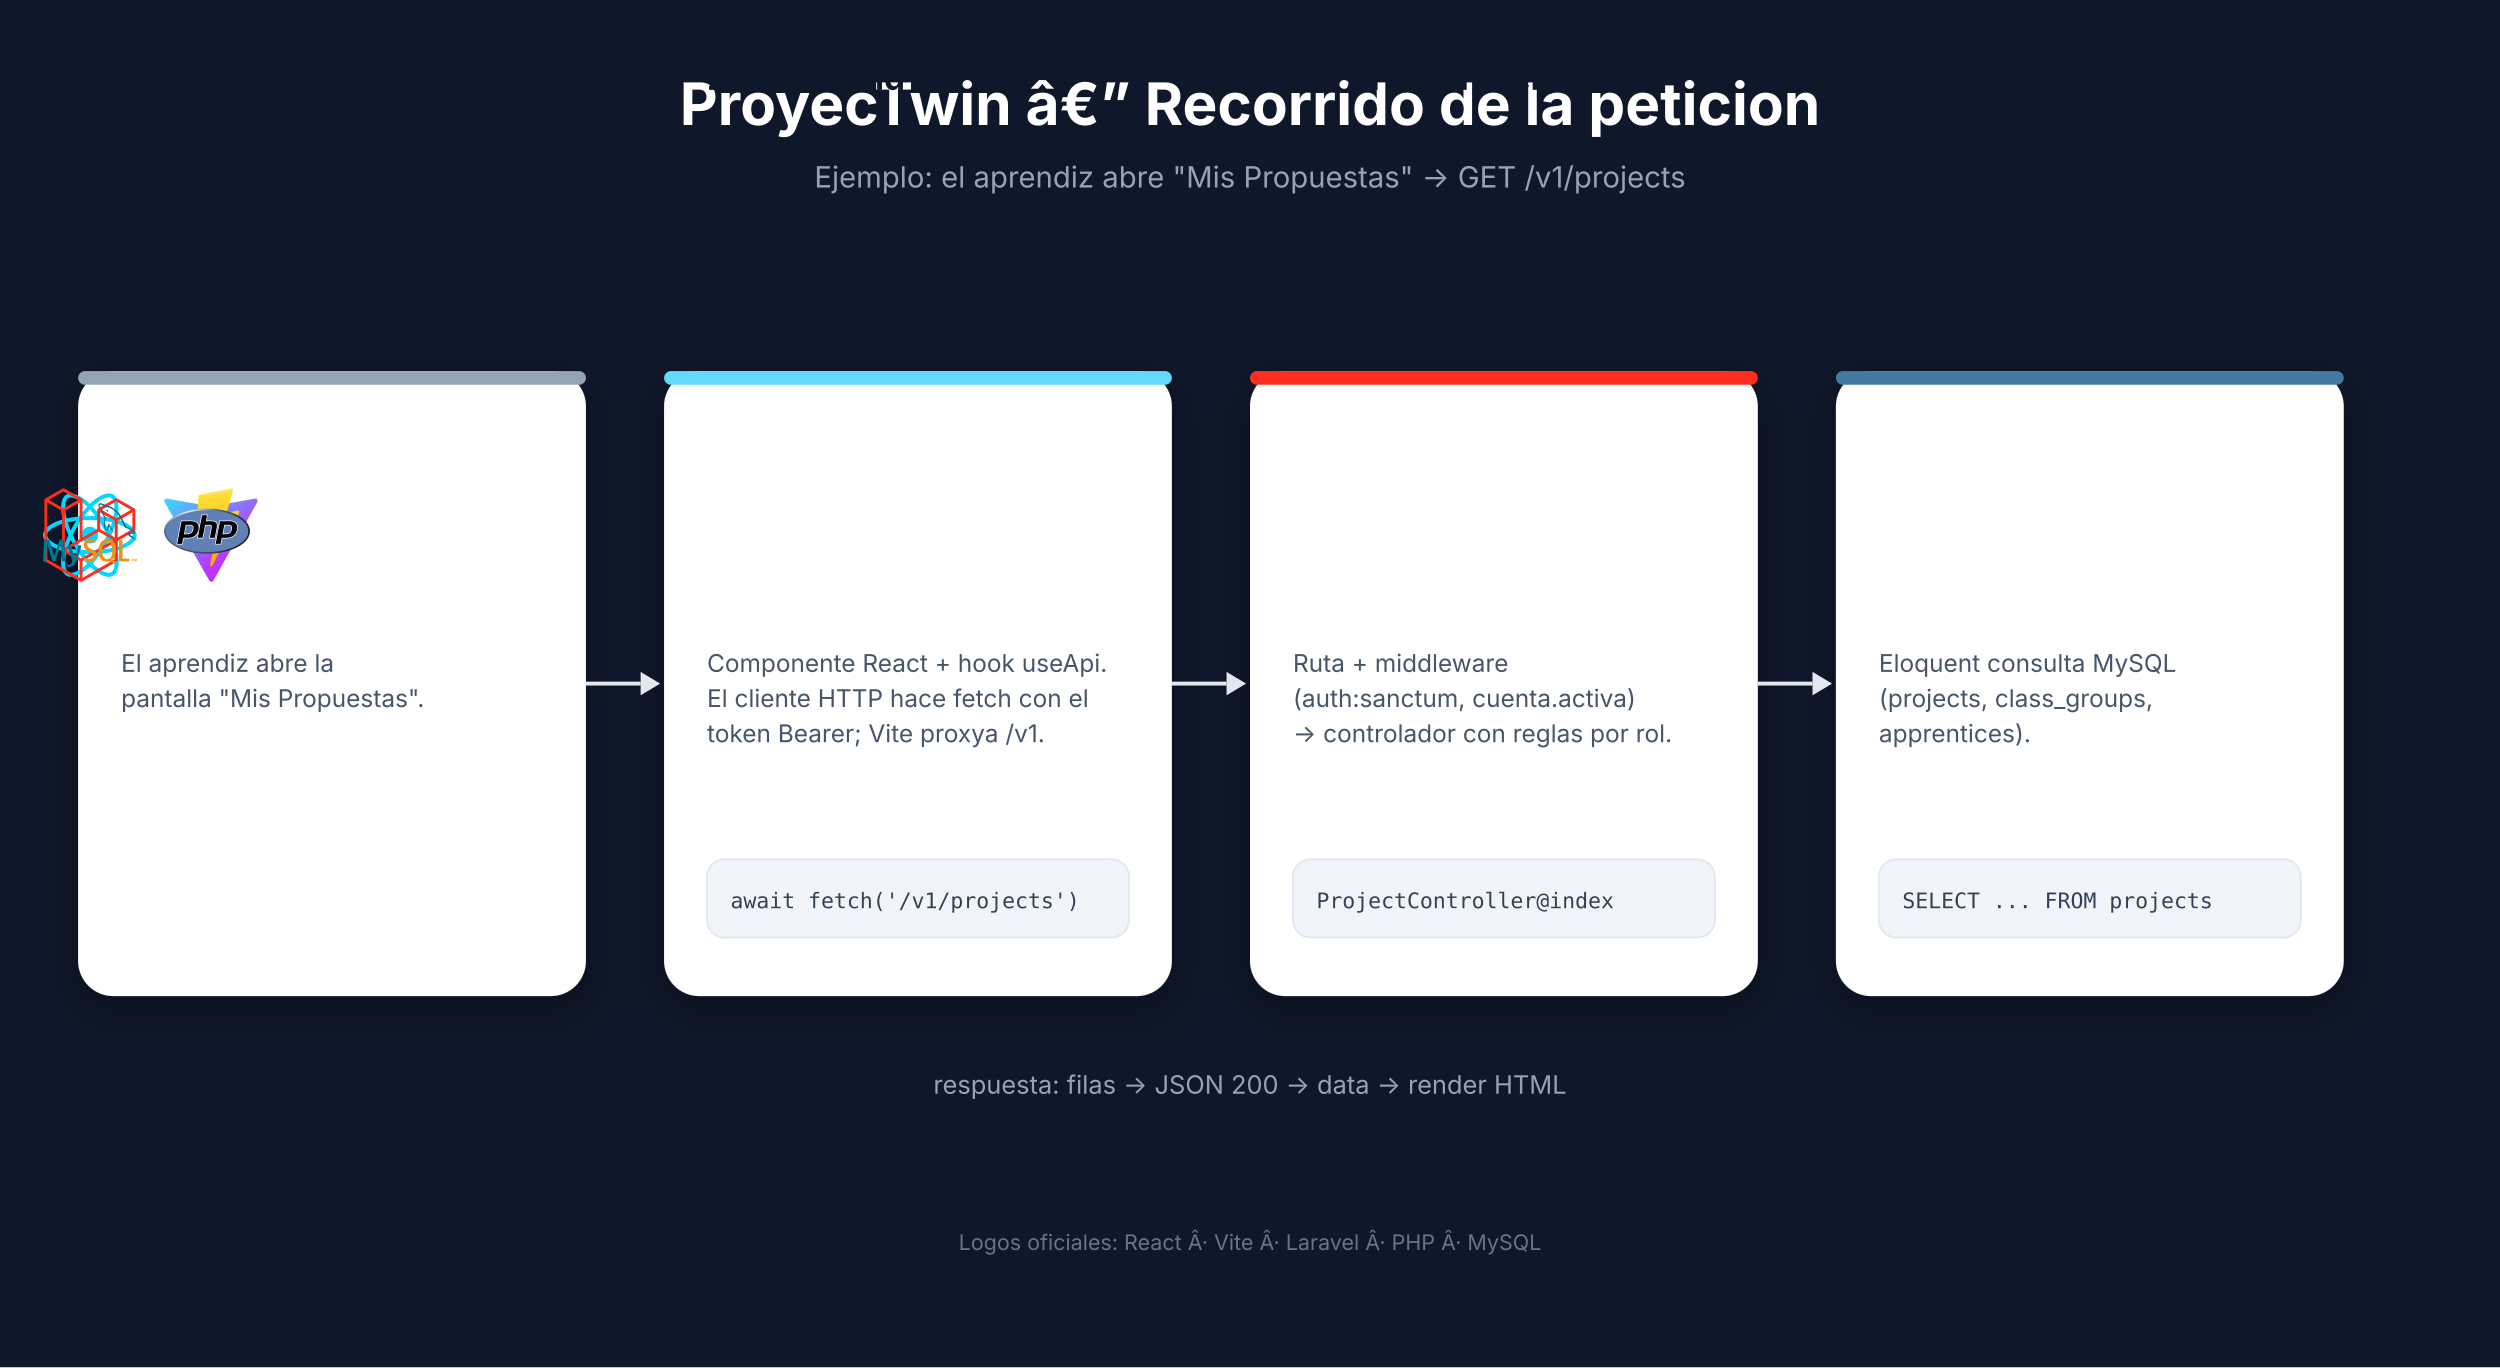
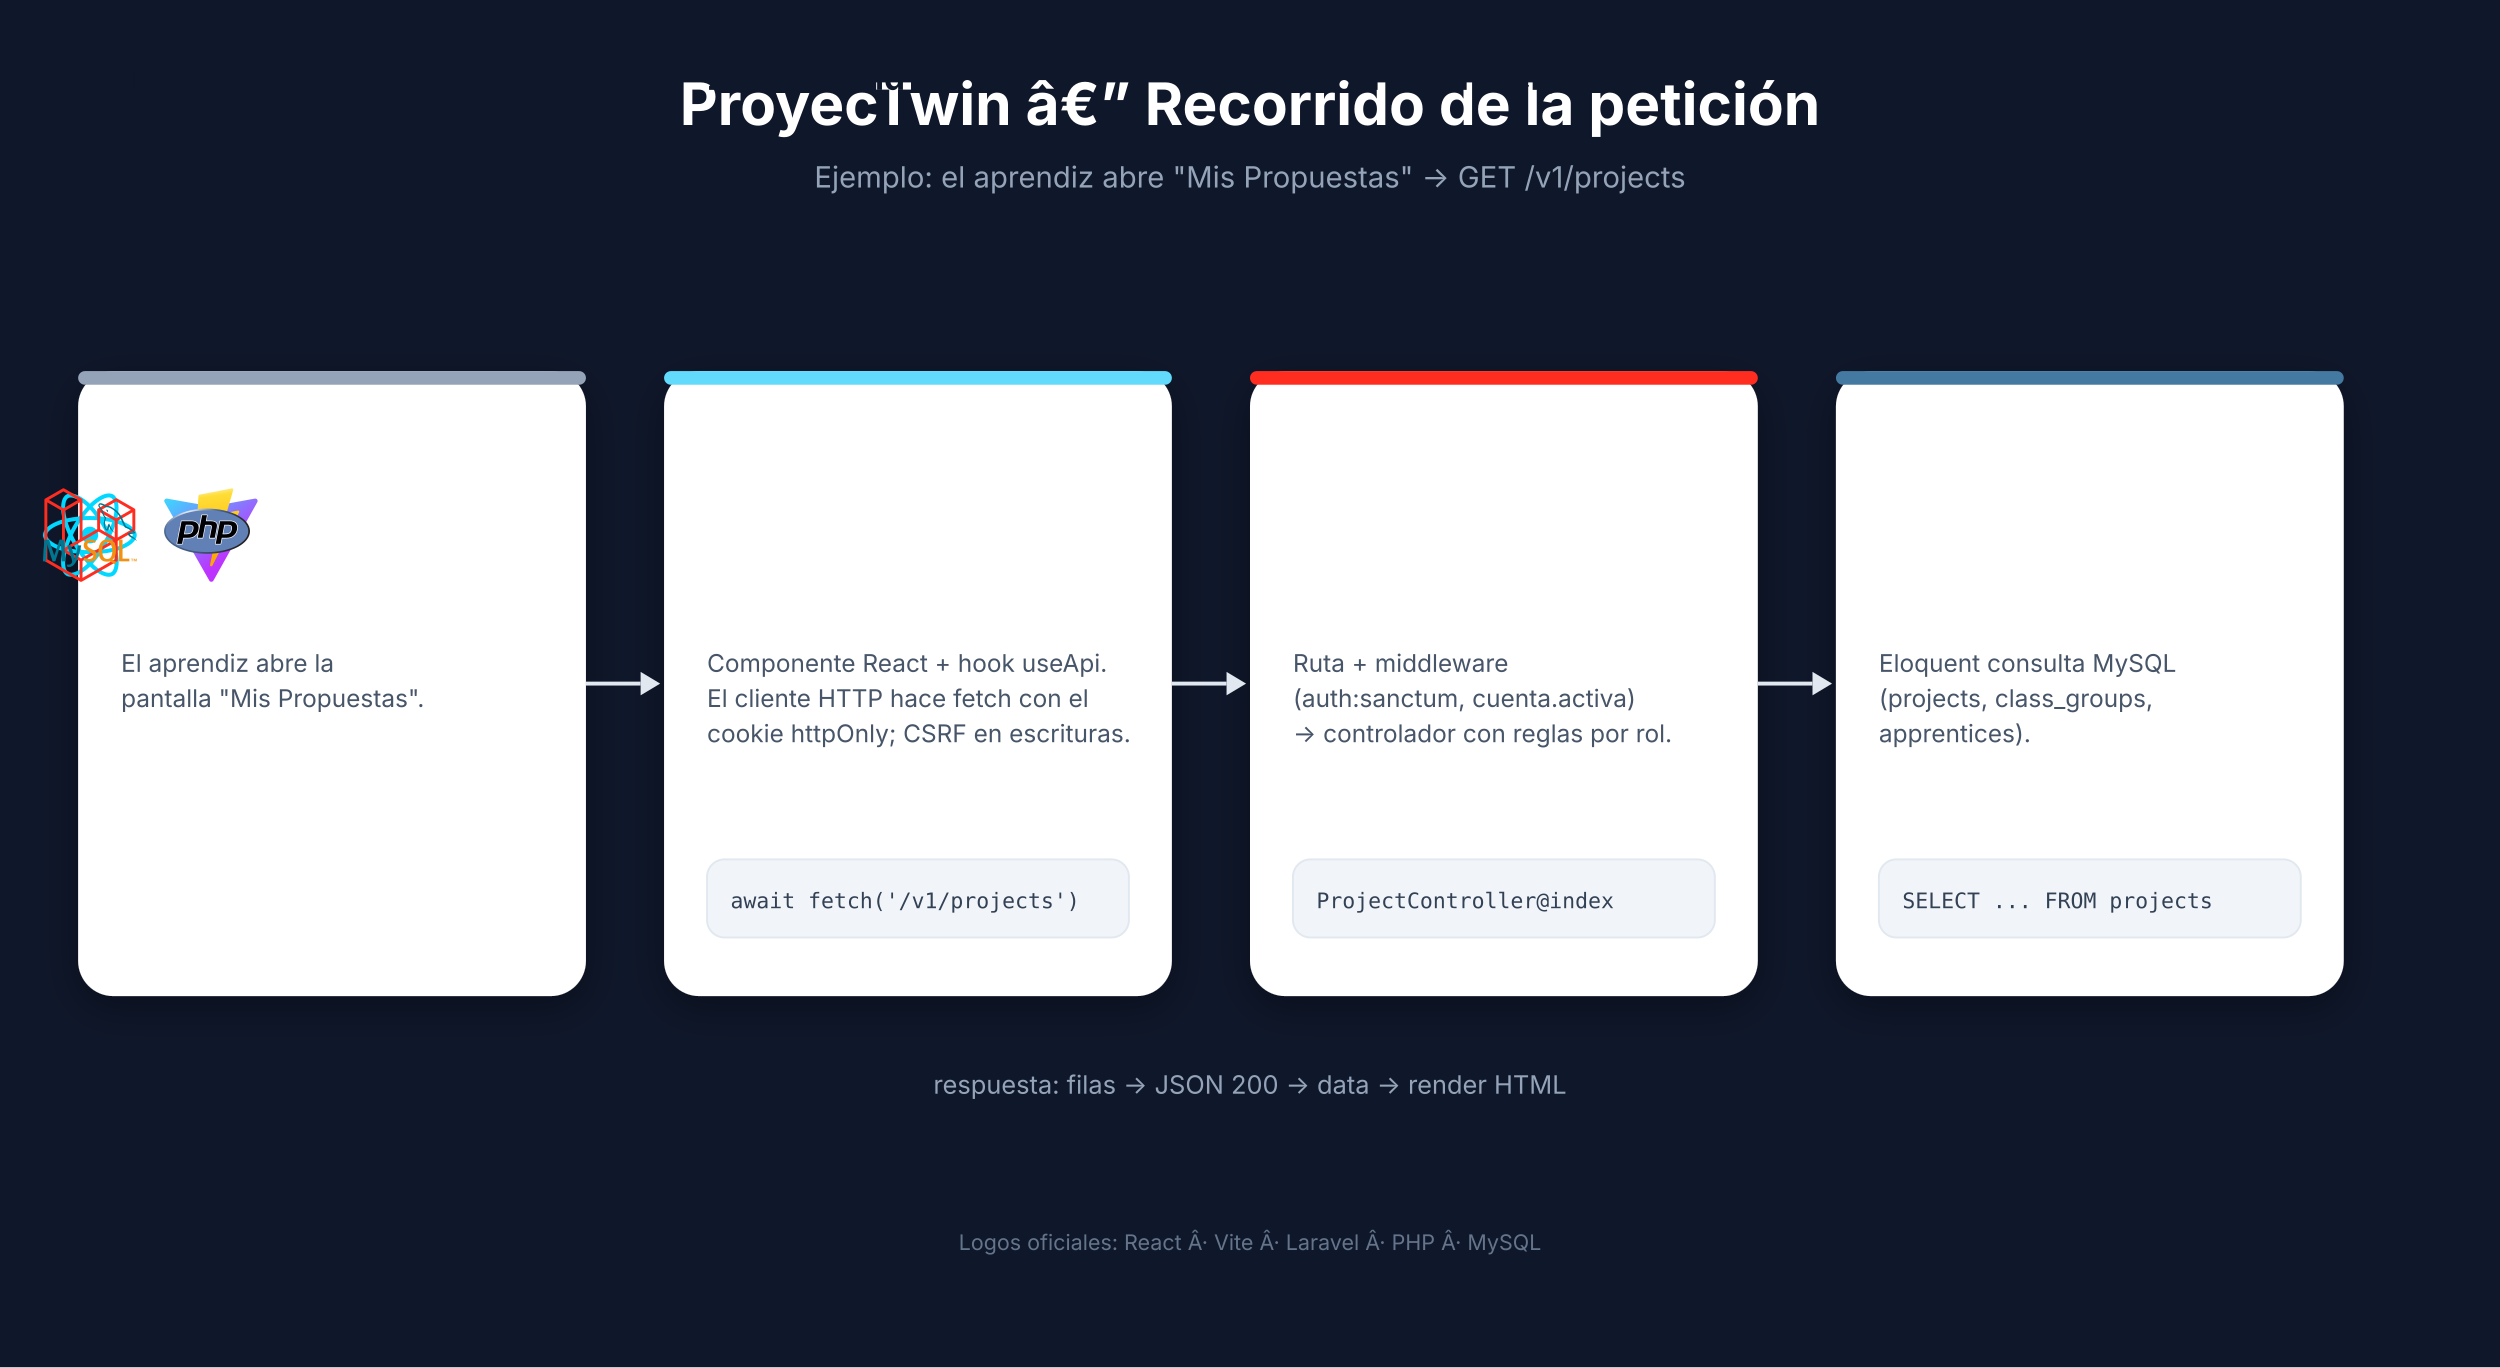
<svg xmlns="http://www.w3.org/2000/svg" width="1280" height="700" viewBox="0 0 1280 700" font-family="Segoe UI, Inter, Arial, sans-serif">
  <defs>
    <filter id="sh" x="-20%" y="-20%" width="140%" height="140%">
      <feDropShadow dx="0" dy="6" stdDeviation="10" flood-color="#000" flood-opacity="0.35" />
    </filter>
  </defs>
  <rect width="1280" height="700" fill="#0f172a" />
  <rect x="0" y="0" width="1280" height="700" fill="url(#none)" />
-   <text x="640" y="64" text-anchor="middle" fill="#ffffff" font-size="30" font-weight="700">ProyecTwin â€” Recorrido de la peticion</text>
+   <text x="640" y="64" text-anchor="middle" fill="#ffffff" font-size="30" font-weight="700">ProyecTwin â€” Recorrido de la petición</text>
  <text x="640" y="96" text-anchor="middle" fill="#94a3b8" font-size="15">Ejemplo: el aprendiz abre "Mis Propuestas"  -&gt;  GET /v1/projects</text>
  <g filter="url(#sh)">
    <rect x="40" y="190" width="260" height="320" rx="18" fill="#ffffff" />
  </g>
  <rect x="40" y="190" width="260" height="7" rx="3.5" fill="#94a3b8" />
  <text x="62" y="46" fill="#0f172a" font-size="17" font-weight="700">1 - Usuario</text>
  <g filter="url(#sh)">
    <rect x="340" y="190" width="260" height="320" rx="18" fill="#ffffff" />
  </g>
  <rect x="340" y="190" width="260" height="7" rx="3.5" fill="#61dafb" />
  <text x="362" y="46" fill="#0f172a" font-size="17" font-weight="700">2 - Frontend</text>
  <g filter="url(#sh)">
    <rect x="640" y="190" width="260" height="320" rx="18" fill="#ffffff" />
  </g>
  <rect x="640" y="190" width="260" height="7" rx="3.5" fill="#ff2d20" />
  <text x="662" y="46" fill="#0f172a" font-size="17" font-weight="700">3 - API (Laravel /v1)</text>
  <g filter="url(#sh)">
    <rect x="940" y="190" width="260" height="320" rx="18" fill="#ffffff" />
  </g>
  <rect x="940" y="190" width="260" height="7" rx="3.5" fill="#4479a1" />
  <text x="962" y="46" fill="#0f172a" font-size="17" font-weight="700">4 - Base de datos</text>
  <svg x="22" y="250" width="48" height="48" viewBox="0 0 256 228" preserveAspectRatio="xMidYMid meet">
    <path fill="#00d8ff" d="M210.483 73.824a172 172 0 0 0-8.24-2.597c.465-1.9.893-3.777 1.273-5.621c6.238-30.281 2.16-54.676-11.769-62.708c-13.355-7.7-35.196.329-57.254 19.526a171 171 0 0 0-6.375 5.848a156 156 0 0 0-4.241-3.917C100.759 3.829 77.587-4.822 63.673 3.233C50.33 10.957 46.379 33.89 51.995 62.588a171 171 0 0 0 1.892 8.48c-3.28.932-6.445 1.924-9.474 2.98C17.309 83.498 0 98.307 0 113.668c0 15.865 18.582 31.778 46.812 41.427a146 146 0 0 0 6.921 2.165a168 168 0 0 0-2.01 9.138c-5.354 28.2-1.173 50.591 12.134 58.266c13.744 7.926 36.812-.22 59.273-19.855a146 146 0 0 0 5.342-4.923a168 168 0 0 0 6.92 6.314c21.758 18.722 43.246 26.282 56.54 18.586c13.731-7.949 18.194-32.003 12.4-61.268a145 145 0 0 0-1.535-6.842c1.62-.48 3.21-.974 4.76-1.488c29.348-9.723 48.443-25.443 48.443-41.52c0-15.417-17.868-30.326-45.517-39.844m-6.365 70.984q-2.102.694-4.3 1.345c-3.24-10.257-7.612-21.163-12.963-32.432c5.106-11 9.31-21.767 12.459-31.957c2.619.758 5.16 1.557 7.61 2.4c23.69 8.156 38.14 20.213 38.14 29.504c0 9.896-15.606 22.743-40.946 31.14m-10.514 20.834c2.562 12.94 2.927 24.64 1.23 33.787c-1.524 8.219-4.59 13.698-8.382 15.893c-8.067 4.67-25.32-1.4-43.927-17.412a157 157 0 0 1-6.437-5.87c7.214-7.889 14.423-17.06 21.459-27.246c12.376-1.098 24.068-2.894 34.671-5.345q.785 3.162 1.386 6.193M87.276 214.515c-7.882 2.783-14.16 2.863-17.955.675c-8.075-4.657-11.432-22.636-6.853-46.752a157 157 0 0 1 1.869-8.499c10.486 2.32 22.093 3.988 34.498 4.994c7.084 9.967 14.501 19.128 21.976 27.15a135 135 0 0 1-4.877 4.492c-9.933 8.682-19.886 14.842-28.658 17.94M50.35 144.747c-12.483-4.267-22.792-9.812-29.858-15.863c-6.35-5.437-9.555-10.836-9.555-15.216c0-9.322 13.897-21.212 37.076-29.293c2.813-.98 5.757-1.905 8.812-2.773c3.204 10.42 7.406 21.315 12.477 32.332c-5.137 11.18-9.399 22.249-12.634 32.792a135 135 0 0 1-6.318-1.979m12.378-84.26c-4.811-24.587-1.616-43.134 6.425-47.789c8.564-4.958 27.502 2.111 47.463 19.835a144 144 0 0 1 3.841 3.545c-7.438 7.987-14.787 17.08-21.808 26.988c-12.04 1.116-23.565 2.908-34.161 5.309a160 160 0 0 1-1.76-7.887m110.427 27.268a348 348 0 0 0-7.785-12.803c8.168 1.033 15.994 2.404 23.343 4.08c-2.206 7.072-4.956 14.465-8.193 22.045a381 381 0 0 0-7.365-13.322m-45.032-43.861c5.044 5.465 10.096 11.566 15.065 18.186a322 322 0 0 0-30.257-.006c4.974-6.559 10.069-12.652 15.192-18.18M82.802 87.83a323 323 0 0 0-7.227 13.238c-3.184-7.553-5.909-14.98-8.134-22.152c7.304-1.634 15.093-2.97 23.209-3.984a322 322 0 0 0-7.848 12.897m8.081 65.352c-8.385-.936-16.291-2.203-23.593-3.793c2.26-7.3 5.045-14.885 8.298-22.6a321 321 0 0 0 7.257 13.246c2.594 4.48 5.28 8.868 8.038 13.147m37.542 31.03c-5.184-5.592-10.354-11.779-15.403-18.433c4.902.192 9.899.29 14.978.29c5.218 0 10.376-.117 15.453-.343c-4.985 6.774-10.018 12.97-15.028 18.486m52.198-57.817c3.422 7.8 6.306 15.345 8.596 22.52c-7.422 1.694-15.436 3.058-23.88 4.071a382 382 0 0 0 7.859-13.026a347 347 0 0 0 7.425-13.565m-16.898 8.101a359 359 0 0 1-12.281 19.815a329 329 0 0 1-23.444.823c-7.967 0-15.716-.248-23.178-.732a310 310 0 0 1-12.513-19.846h.001a307 307 0 0 1-10.923-20.627a310 310 0 0 1 10.89-20.637l-.001.001a307 307 0 0 1 12.413-19.761c7.613-.576 15.42-.876 23.31-.876H128c7.926 0 15.743.303 23.354.883a329 329 0 0 1 12.335 19.695a359 359 0 0 1 11.036 20.54a330 330 0 0 1-11 20.722m22.56-122.124c8.572 4.944 11.906 24.881 6.52 51.026q-.518 2.504-1.15 5.09c-10.622-2.452-22.155-4.275-34.23-5.408c-7.034-10.017-14.323-19.124-21.64-27.008a161 161 0 0 1 5.888-5.4c18.9-16.447 36.564-22.941 44.612-18.3M128 90.808c12.625 0 22.86 10.235 22.86 22.86s-10.235 22.86-22.86 22.86s-22.86-10.235-22.86-22.86s10.235-22.86 22.86-22.86" />
  </svg>
  <svg x="84" y="250" width="48" height="48" viewBox="0 0 256 257" preserveAspectRatio="xMidYMid meet">
    <defs>
      <linearGradient id="SVGmrugVdcL" x1="-.828%" x2="57.636%" y1="7.652%" y2="78.411%">
        <stop offset="0%" stop-color="#41D1FF" />
        <stop offset="100%" stop-color="#BD34FE" />
      </linearGradient>
      <linearGradient id="SVGqn4NsbfA" x1="43.376%" x2="50.316%" y1="2.242%" y2="89.03%">
        <stop offset="0%" stop-color="#FFEA83" />
        <stop offset="8.333%" stop-color="#FFDD35" />
        <stop offset="100%" stop-color="#FFA800" />
      </linearGradient>
    </defs>
    <path fill="url(#SVGmrugVdcL)" d="M255.153 37.938L134.897 252.976c-2.483 4.44-8.862 4.466-11.382.048L.875 37.958c-2.746-4.814 1.371-10.646 6.827-9.67l120.385 21.517a6.5 6.5 0 0 0 2.322-.004l117.867-21.483c5.438-.991 9.574 4.796 6.877 9.62" />
    <path fill="url(#SVGqn4NsbfA)" d="M185.432.063L96.44 17.501a3.27 3.27 0 0 0-2.634 3.014l-5.474 92.456a3.268 3.268 0 0 0 3.997 3.378l24.777-5.718c2.318-.535 4.413 1.507 3.936 3.838l-7.361 36.047c-.495 2.426 1.782 4.5 4.151 3.78l15.304-4.649c2.372-.72 4.652 1.36 4.15 3.788l-11.698 56.621c-.732 3.542 3.979 5.473 5.943 2.437l1.313-2.028l72.516-144.72c1.215-2.423-.88-5.186-3.54-4.672l-25.505 4.922c-2.396.462-4.435-1.77-3.759-4.114l16.646-57.705c.677-2.35-1.37-4.583-3.769-4.113" />
  </svg>
  <svg x="22" y="250" width="48" height="48" viewBox="0 0 256 264" preserveAspectRatio="xMidYMid meet">
    <path fill="#ff2d20" d="M255.856 59.62c.095.351.144.713.144 1.077v56.568c0 1.478-.79 2.843-2.073 3.578L206.45 148.18v54.18a4.14 4.14 0 0 1-2.062 3.579l-99.108 57.053c-.227.128-.474.21-.722.299c-.093.03-.18.087-.278.113a4.15 4.15 0 0 1-2.114 0c-.114-.03-.217-.093-.325-.134c-.227-.083-.464-.155-.68-.278L2.073 205.938A4.13 4.13 0 0 1 0 202.36V32.656c0-.372.052-.733.144-1.083c.031-.119.103-.227.145-.346c.077-.216.15-.438.263-.639c.077-.134.19-.242.283-.366c.119-.165.227-.335.366-.48c.119-.118.274-.206.408-.309c.15-.124.283-.258.453-.356h.005L51.613.551a4.14 4.14 0 0 1 4.125 0l49.546 28.526h.01c.165.104.305.232.454.351c.134.103.284.196.402.31c.145.149.248.32.371.484c.088.124.207.232.279.366c.118.206.185.423.268.64c.041.118.113.226.144.35c.095.351.144.714.145 1.078V138.65l41.286-23.773V60.692c0-.36.052-.727.145-1.072c.036-.124.103-.232.144-.35c.083-.217.155-.44.268-.64c.077-.134.19-.242.279-.366c.123-.165.226-.335.37-.48c.12-.118.269-.206.403-.309c.155-.124.289-.258.454-.356h.005l49.551-28.526a4.13 4.13 0 0 1 4.125 0l49.546 28.526c.175.103.309.232.464.35c.128.104.278.197.397.31c.144.15.247.32.37.485c.094.124.207.232.28.366c.118.2.185.423.267.64c.047.118.114.226.145.35m-8.115 55.258v-47.04l-17.339 9.981l-23.953 13.792v47.04l41.297-23.773zm-49.546 85.095V152.9l-23.562 13.457l-67.281 38.4v47.514zM8.259 39.796v160.177l90.833 52.294v-47.505L51.64 177.906l-.015-.01l-.02-.01c-.16-.093-.295-.227-.444-.34c-.13-.104-.279-.186-.392-.3l-.01-.015c-.134-.129-.227-.289-.34-.433c-.104-.14-.227-.258-.31-.402l-.005-.016c-.093-.154-.15-.34-.217-.515c-.067-.155-.154-.3-.196-.464v-.005c-.051-.196-.061-.403-.082-.604c-.02-.154-.062-.309-.062-.464V63.57L25.598 49.772l-17.339-9.97zM53.681 8.893L12.399 32.656l41.272 23.762L94.947 32.65L53.671 8.893zm21.468 148.298l23.948-13.786V39.796L81.76 49.778L57.805 63.569v103.608zM202.324 36.935l-41.276 23.762l41.276 23.763l41.271-23.768zm-4.13 54.676l-23.953-13.792l-17.338-9.981v47.04l23.948 13.787l17.344 9.986zm-94.977 106.006l60.543-34.564l30.264-17.272l-41.246-23.747l-47.489 27.34l-43.282 24.918z" />
  </svg>
  <svg x="84" y="250" width="44" height="44" viewBox="0 0 256 135" preserveAspectRatio="xMidYMid meet">
    <defs>
      <radialGradient id="SVGCUqixdHg" cx=".837" cy="-125.811" r="363.057" gradientTransform="translate(76.464 81.918)scale(.463)" gradientUnits="userSpaceOnUse">
        <stop offset="0" stop-color="#fff" />
        <stop offset=".5" stop-color="#4c6b97" />
        <stop offset="1" stop-color="#231f20" />
      </radialGradient>
    </defs>
    <ellipse cx="128" cy="67.3" fill="url(#SVGCUqixdHg)" rx="128" ry="67.3" />
    <ellipse cx="128" cy="67.3" fill="#6181b6" rx="123" ry="62.3" />
    <path fill="#fff" d="m152.9 87.5l6.1-31.4c1.4-7.1.2-12.4-3.4-15.7c-3.5-3.2-9.5-4.8-18.3-4.8h-10.6l3-15.6c.1-.6 0-1.2-.4-1.7s-.9-.7-1.5-.7h-14.6c-1 0-1.8.7-2 1.6l-6.5 33.3c-.6-3.8-2-7-4.4-9.6c-4.3-4.9-11-7.4-20.1-7.4H52.1c-1 0-1.8.7-2 1.6L37 104.7c-.1.6 0 1.2.4 1.7s.9.7 1.5.7h14.7c1 0 1.8-.7 2-1.6l3.2-16.3h10.9c5.7 0 10.6-.6 14.3-1.8q5.85-1.95 10.5-6.3c2.5-2.3 4.6-4.9 6.2-7.7l-2.6 13.5c-.1.6 0 1.2.4 1.7s.9.7 1.5.7h14.6c1 0 1.8-.7 2-1.6l7.2-37h10c4.3 0 5.5.8 5.9 1.2c.3.3.9 1.5.2 5.2L134.1 87c-.1.6 0 1.2.4 1.7s.9.7 1.5.7h15c.9-.3 1.7-1 1.9-1.9m-67.6-26c-.9 4.7-2.6 8.1-5.1 10s-6.6 2.9-12 2.9h-6.5l4.7-24.2h8.4c6.2 0 8.7 1.3 9.7 2.4c1.3 1.6 1.6 4.7.8 8.9m130-18.6c-4.3-4.9-11-7.4-20.1-7.4h-28.3c-1 0-1.8.7-2 1.6l-13.1 67.5c-.1.6 0 1.2.4 1.7s.9.7 1.5.7h14.7c1 0 1.8-.7 2-1.6l3.2-16.3h10.9c5.7 0 10.6-.6 14.3-1.8q5.85-1.95 10.5-6.3c2.6-2.4 4.8-5.1 6.4-8s2.8-6.1 3.5-9.6c1.7-8.7.4-15.5-3.9-20.5M200 61.5c-.9 4.7-2.6 8.1-5.1 10s-6.6 2.9-12 2.9h-6.5l4.7-24.2h8.4c6.2 0 8.7 1.3 9.7 2.4c1.4 1.6 1.7 4.7.8 8.9" />
    <path fill="#000004" d="M74.8 48.2c5.6 0 9.3 1 11.2 3.1s2.3 5.6 1.3 10.6c-1 5.2-3 9-5.9 11.2q-4.35 3.3-13.2 3.3h-8.9l5.5-28.2zM39 105h14.7l3.5-17.9h12.6c5.6 0 10.1-.6 13.7-1.8s6.8-3.1 9.8-5.9q3.75-3.45 6-7.5c1.5-2.7 2.6-5.7 3.2-9c1.6-8 .4-14.2-3.5-18.7s-10.1-6.7-18.6-6.7H52.1zm74.3-85.4h14.6l-3.5 17.9h13c8.2 0 13.8 1.4 16.9 4.3s4 7.5 2.8 13.9L151 87.1h-14.8l5.8-29.9c.7-3.4.4-5.7-.7-6.9s-3.6-1.9-7.3-1.9h-11.7l-7.5 38.7h-14.6zm76.2 28.6c5.6 0 9.3 1 11.2 3.1s2.3 5.6 1.3 10.6c-1 5.2-3 9-5.9 11.2q-4.35 3.3-13.2 3.3H174l5.5-28.2zM153.7 105h14.7l3.5-17.9h12.6c5.6 0 10.1-.6 13.7-1.8s6.8-3.1 9.8-5.9q3.75-3.45 6-7.5c1.5-2.7 2.6-5.7 3.2-9c1.6-8 .4-14.2-3.5-18.7s-10.1-6.7-18.6-6.7h-28.3z" />
  </svg>
  <svg x="22" y="250" width="48" height="48" viewBox="0 0 512 349" preserveAspectRatio="xMidYMid meet">
    <path fill="#00758f" d="m152.31 230.297l15.56 50.487c3.496 11.463 4.954 19.465 4.37 24.026q12.765-34.188 17.839-74.513h18.71q-12.069 65.65-31.827 95.41c-10.262 15.289-21.504 22.933-33.746 22.933c-3.264 0-7.288-.986-12.063-2.944v-10.55c2.333.342 5.07.525 8.218.525q8.565-.002 13.816-4.742c4.193-3.849 6.292-8.175 6.292-12.97c0-3.274-1.637-9.993-4.896-20.157l-21.68-67.505zM33.223 199.266l28.5 86.956h.176l28.675-86.956h23.428c5.13 43.124 8.16 82.581 9.09 118.346H103.34q-1.044-50.148-5.768-94.32H97.4l-30.078 94.32H52.28l-29.896-94.32h-.176q-3.325 42.422-4.196 94.32H0c1.164-42.08 4.077-81.525 8.739-118.346z" />
    <path fill="#f29111" d="M352.498 197.51c30.657 0 45.986 19.586 45.986 58.739c0 21.276-4.61 37.347-13.821 48.204c-1.66 1.984-3.495 3.698-5.427 5.286l21.695 10.727l-.021-.001l-7.703 13.302l-28.253-16.485q-7.026 2.08-15.451 2.08c-15.053 0-26.297-4.387-33.731-13.15c-8.16-9.694-12.238-24.955-12.238-45.757c0-21.156 4.602-37.166 13.816-48.037c8.392-9.944 20.11-14.909 35.148-14.909m-93.88.172c10.957 0 20.92 2.932 29.894 8.775l-4.558 10.157c-7.679-3.264-15.25-4.903-22.716-4.903c-6.058 0-10.726 1.458-13.98 4.392c-3.272 2.908-5.296 6.65-5.296 11.212c0 7.01 4.994 13.089 14.215 18.225a816 816 0 0 1 9.031 5.011l.688.387l.345.194l.689.387l.344.194l.688.388c6.98 3.935 13.548 7.691 13.548 7.691c9.22 6.545 13.816 13.523 13.816 25.016c0 10.037-3.678 18.276-11.01 24.723c-7.337 6.418-17.194 9.636-29.538 9.636c-11.545 0-22.734-3.704-33.572-11.05l5.07-10.166c9.327 4.675 17.767 7.01 25.346 7.01c7.108 0 12.672-1.587 16.697-4.721c4.017-3.157 6.424-7.56 6.424-13.143c0-7.027-4.888-13.034-13.855-18.073a898 898 0 0 1-8.395-4.697l-.687-.389c-1.262-.713-2.533-1.435-3.778-2.142l-.675-.384c-6.055-3.444-11.29-6.453-11.29-6.453c-8.964-6.557-13.459-13.592-13.459-25.184c0-9.587 3.352-17.336 10.046-23.231q10.066-8.862 25.968-8.862m175.895 1.584v103.788h37.238v14.558h-56.124V199.266zm57.93 103.833v2.46h-4.094v12.04h-3.13v-12.04h-4.253v-2.46zm7.56 0l3.931 9.884l3.611-9.884h4.437v14.5h-2.95v-11.035l-4.11 11.035h-2.127l-4.117-11.035h-.158v11.035h-2.791v-14.5zM350.57 212.064c-18.066 0-27.104 14.91-27.104 44.71c0 17.07 2.395 29.448 7.176 37.163c4.428 7.14 11.363 10.703 20.806 10.703c18.066 0 27.103-15.026 27.103-45.064c0-16.831-2.395-29.103-7.17-36.822c-4.433-7.124-11.365-10.69-20.81-10.69" />
    <path fill="#00758f" d="M303.218 7.333c5.993-14.726 26.948-3.574 35.08 1.57c1.993 1.287 4.279 4.006 6.564 5.011c3.565.14 7.127.419 10.698.568c6.698 1.574 12.972 2.86 18.25 5.866c24.528 14.445 40.495 29.165 55.19 53.479c3.14 5.15 4.709 10.723 7.274 16.296c3.56 8.307 7.56 17.027 11.692 24.882c1.85 3.724 3.281 7.865 5.85 11.01c1.003 1.438 3.852 1.862 5.555 2.721c4.708 2.437 10.412 4.287 14.84 7.147c8.269 5.156 16.264 11.3 23.532 17.59c2.709 2.428 4.555 5.865 7.136 8.433v1.296c-2.291.703-4.574 1.423-6.859 2c-4.991 1.282-9.412.992-14.254 2.275c-2.992.868-6.707 2.013-9.845 2.304l.29.292c1.846 5.275 11.834 9.565 16.402 12.72c5.548 4.004 10.689 8.86 14.827 14.437c1.429 1.423 2.858 2.718 4.28 4.137c.994 1.438 1.274 3.298 2.28 4.58v.434c-1.114-.393-1.915-1.143-2.674-1.927l-.453-.473c-.453-.47-.91-.932-1.431-1.313c-3.148-2.15-6.274-4.722-9.422-6.721c-5.412-3.434-11.689-5.427-17.246-8.874c-3.142-2.001-6.137-4.28-9.132-6.57c-2.715-2.007-5.705-5.861-7.411-8.721c-1.005-1.58-1.143-3.437-2.291-4.58c.205-1.909 1.954-2.476 3.719-2.942l.406-.107c.609-.158 1.205-.316 1.725-.525c7.414-3.148 16.253-4.29 27.667-4.004c-.43-2.866-7.562-6.437-9.839-8.153c-4.57-3.294-9.409-6.731-14.257-9.729c-2.569-1.57-6.996-2.716-9.842-3.999c-3.851-1.574-12.41-3.147-14.544-6.145c-3.625-4.726-6.229-10.363-8.757-16.057l-.688-1.554l-.69-1.553c-2.988-6.857-6.7-14.006-9.695-21.027c-1.566-3.425-2.285-6.431-4-9.716c-10.407-20.158-25.81-37.035-44.485-48.904c-6.137-3.862-12.98-7.436-20.534-9.865c-4.281-1.293-9.419-.578-13.98-1.57h-3.002c-2.562-.722-4.701-3.438-6.7-4.87c-4.415-2.998-8.837-5.011-14.117-7.15c-1.85-.858-7.133-2.856-8.977-1.283c-1.142.287-1.721.718-2.002 1.864c-1.136 1.71-.137 4.286.57 5.863c2.142 4.57 5.134 7.286 7.85 11.148c2.416 3.425 5.417 7.287 7.13 11.011c3.696 8.005 5.417 16.874 8.842 24.878c1.27 3.01 3.279 6.435 5.128 9.15c1.567 2.155 4.416 3.713 5.278 6.441c1.718 2.86-2.572 12.297-3.565 15.294c-3.715 11.727-2.995 28.028 1.283 38.193l.228.536l.228.543c1.562 3.723 3.234 7.732 7.387 8.773c.286-.284 0-.135.567-.284c1.005-7.868 1.288-15.445 4-21.601c1.567-3.849 4.696-6.57 6.841-9.712c1.43.856 1.43 3.437 2.282 5.145c1.856 4.43 3.849 9.287 6.137 13.73c4.696 9.15 9.98 18.021 15.967 26.025c2.005 2.859 4.85 6.006 7.416 8.581c1.143.997 2.423 1.573 3.282 2.856h.28v.432c-4.278-1.577-6.99-6.003-10.402-8.587c-6.424-4.857-14.117-12.151-18.545-19.15c-1.852-4.018-3.854-7.869-5.85-11.867v-.289c-.853 1.142-.567 2.276-.994 4.004c-1.852 7.145-.426 15.296-6.843 17.866c-7.274 3.01-12.7-4.857-14.977-8.432c-7.276-11.866-9.269-31.884-4.138-48.043c1.14-3.577 1.295-7.867 3.285-10.723c-.43-2.582-2.42-3.288-3.571-4.87c-1.996-2.704-3.705-5.854-5.268-8.857c-3.002-5.866-5.138-12.875-7.417-19.166c-1.002-2.569-1.289-5.148-2.288-7.58c-1.704-3.712-4.845-7.436-7.268-10.72c-3.281-4.72-12.837-13.868-8.985-23.168m46.772 28.015c.381.382.841.716 1.317 1.045l.574.394c.765.53 1.506 1.088 1.96 1.848c.72 1.006.854 1.999 1.716 3.007c0 3.437-.996 5.722-3.007 7.146c0 0-.137.15-.278.29c-1.14-2.291-2.139-4.57-3.287-6.859c-1.414-1.998-3.413-3.583-4.565-5.866h-.277v-.287c1.721-.425 3.428-.718 5.847-.718" />
  </svg>
  <text x="62" y="344" fill="#475569" font-size="12.5">El aprendiz abre la</text>
  <text x="62" y="362" fill="#475569" font-size="12.5">pantalla "Mis Propuestas".</text>
  <text x="362" y="344" fill="#475569" font-size="12.5">Componente React + hook useApi.</text>
  <text x="362" y="362" fill="#475569" font-size="12.5">El cliente HTTP hace fetch con el</text>
-   <text x="362" y="380" fill="#475569" font-size="12.5">token Bearer; Vite proxya /v1.</text>
+   <text x="362" y="380" fill="#475569" font-size="12.5">cookie httpOnly; CSRF en escrituras.</text>
  <rect x="362" y="440" width="216" height="40" rx="9" fill="#f1f5f9" stroke="#e2e8f0" />
  <text x="374" y="465" fill="#334155" font-size="11" font-family="Consolas, monospace">await fetch('/v1/projects')</text>
  <text x="662" y="344" fill="#475569" font-size="12.5">Ruta + middleware</text>
  <text x="662" y="362" fill="#475569" font-size="12.5">(auth:sanctum, cuenta.activa)</text>
  <text x="662" y="380" fill="#475569" font-size="12.5">-&gt; controlador con reglas por rol.</text>
  <rect x="662" y="440" width="216" height="40" rx="9" fill="#f1f5f9" stroke="#e2e8f0" />
  <text x="674" y="465" fill="#334155" font-size="11" font-family="Consolas, monospace">ProjectController@index</text>
  <text x="962" y="344" fill="#475569" font-size="12.5">Eloquent consulta MySQL</text>
  <text x="962" y="362" fill="#475569" font-size="12.5">(projects, class_groups,</text>
  <text x="962" y="380" fill="#475569" font-size="12.5">apprentices).</text>
  <rect x="962" y="440" width="216" height="40" rx="9" fill="#f1f5f9" stroke="#e2e8f0" />
  <text x="974" y="465" fill="#334155" font-size="11" font-family="Consolas, monospace">SELECT ... FROM projects</text>
  <line x1="300" y1="350" x2="328" y2="350" stroke="#e2e8f0" stroke-width="2" />
  <polygon points="328,344 338,350 328,356" fill="#e2e8f0" />
  <line x1="600" y1="350" x2="628" y2="350" stroke="#e2e8f0" stroke-width="2" />
  <polygon points="628,344 638,350 628,356" fill="#e2e8f0" />
  <line x1="900" y1="350" x2="928" y2="350" stroke="#e2e8f0" stroke-width="2" />
  <polygon points="928,344 938,350 928,356" fill="#e2e8f0" />
  <text x="640" y="560" text-anchor="middle" fill="#94a3b8" font-size="13">respuesta:  filas  -&gt;  JSON 200  -&gt;  data  -&gt;  render HTML</text>
  <text x="640" y="640" text-anchor="middle" fill="#64748b" font-size="11">Logos oficiales: React Â· Vite Â· Laravel Â· PHP Â· MySQL</text>
</svg>
